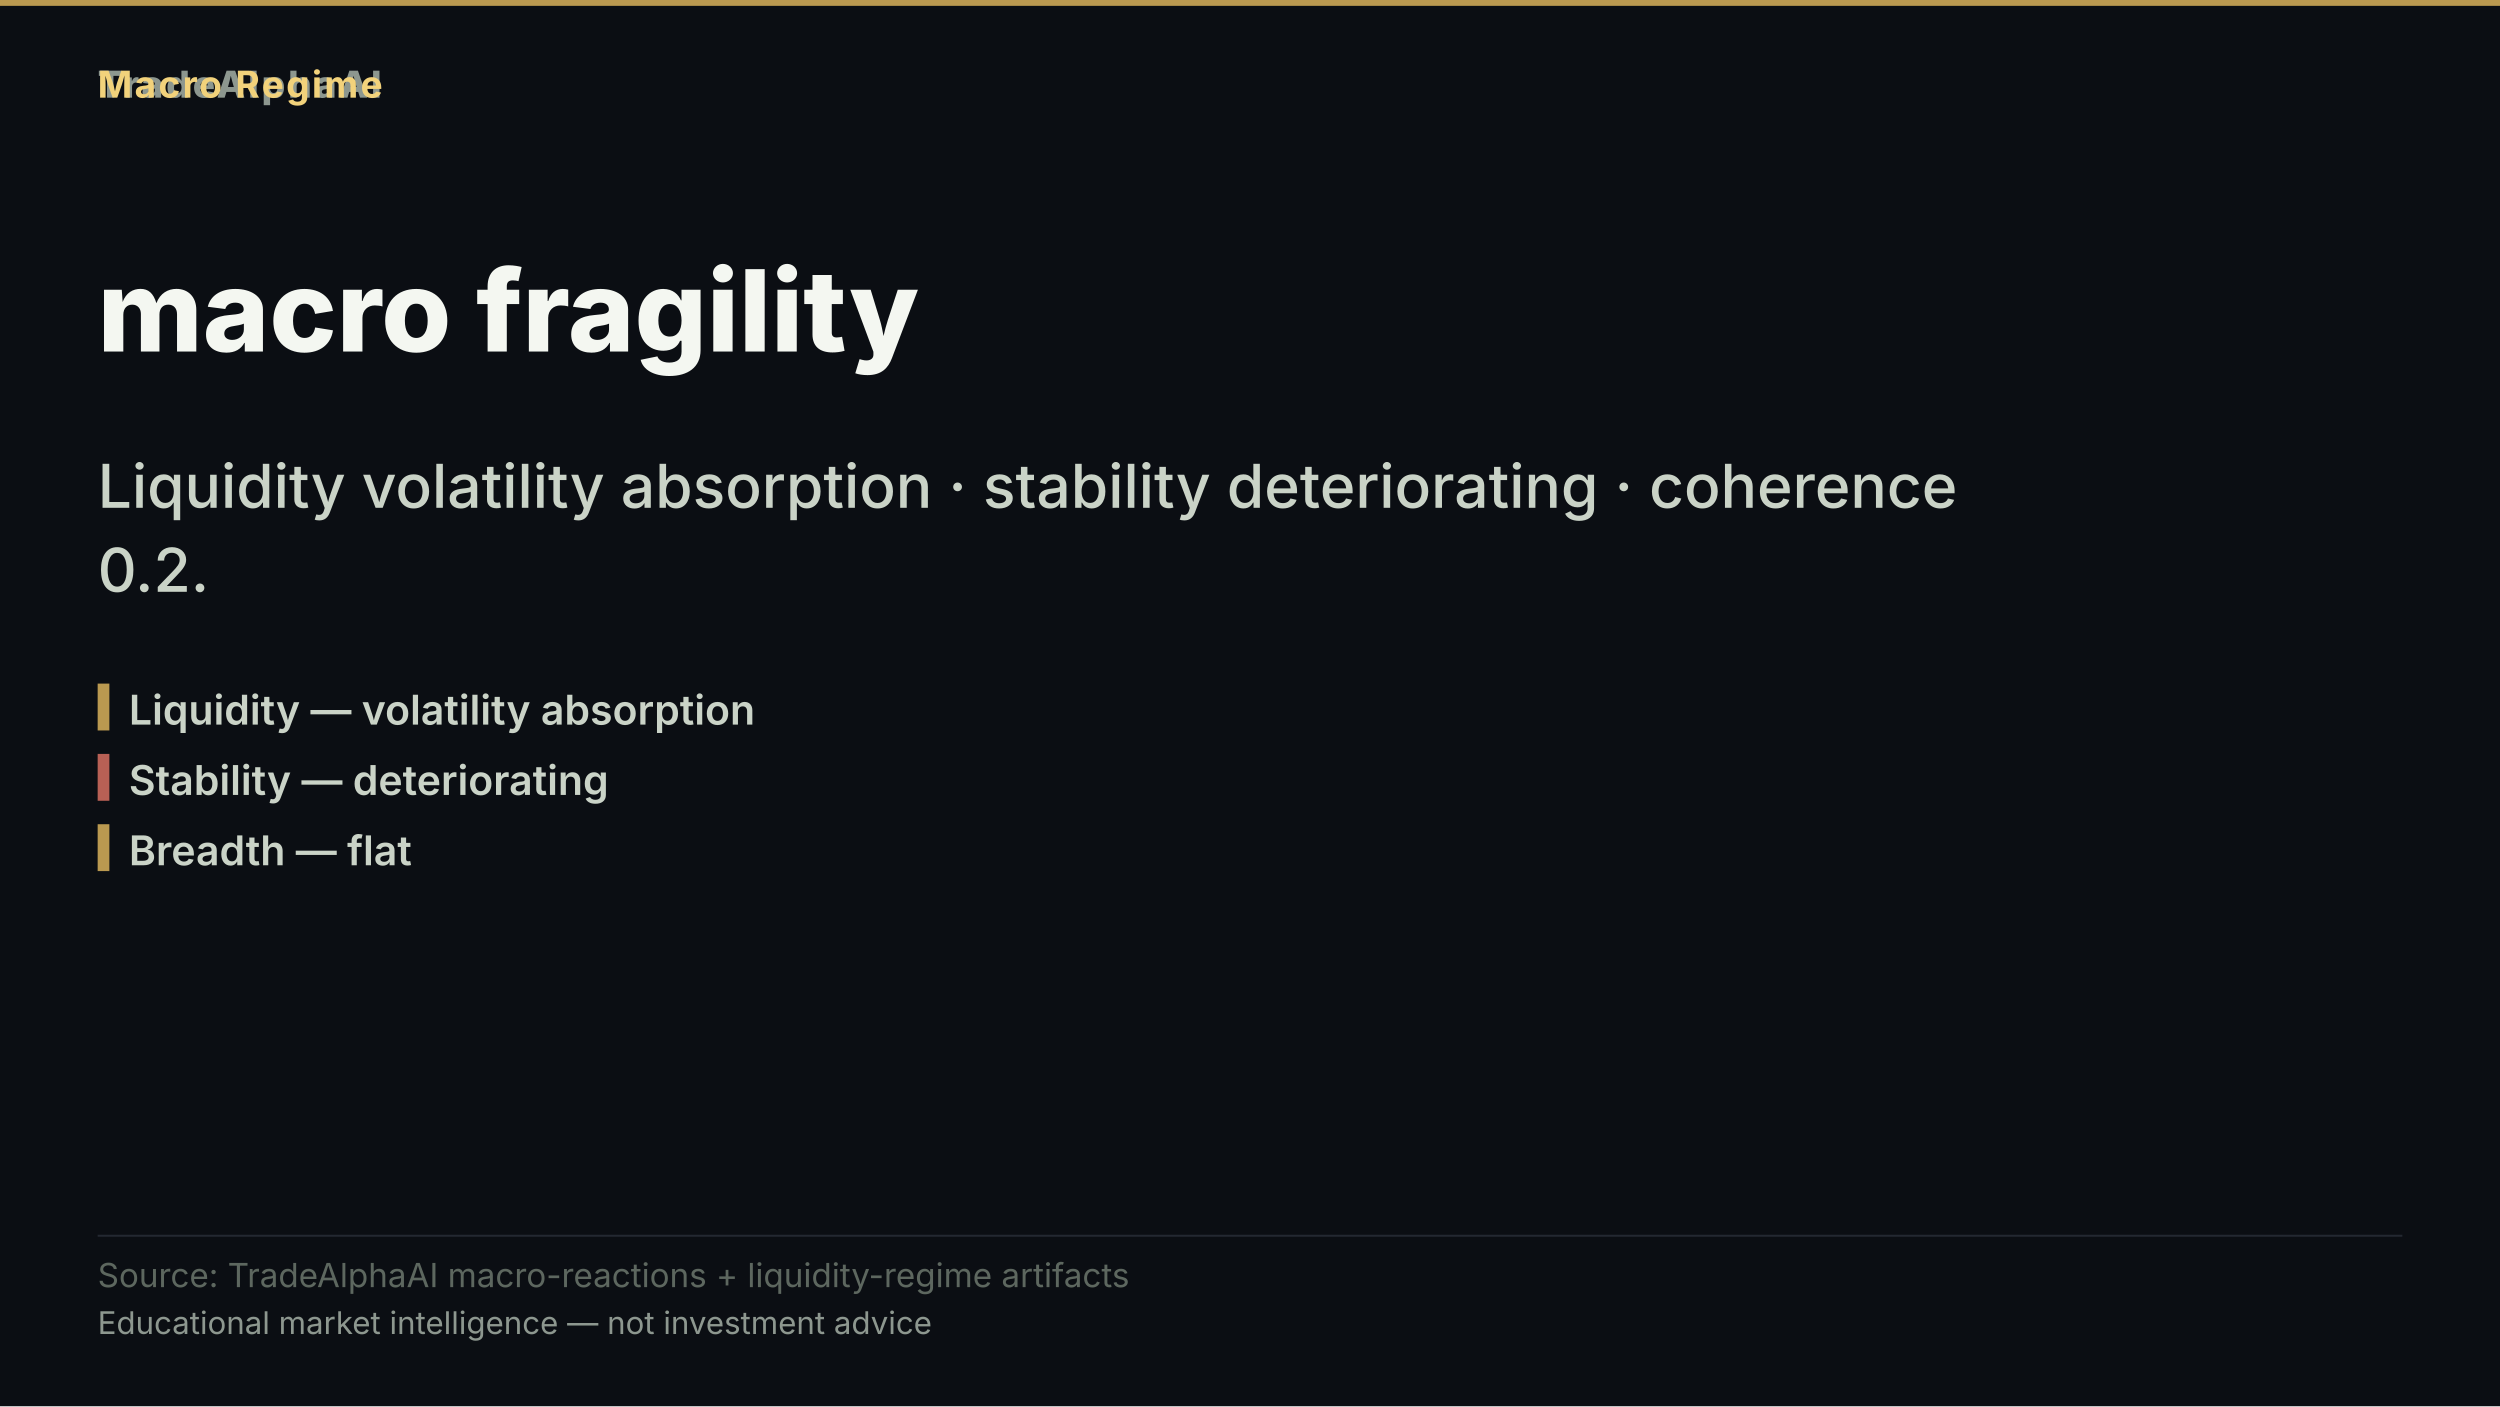
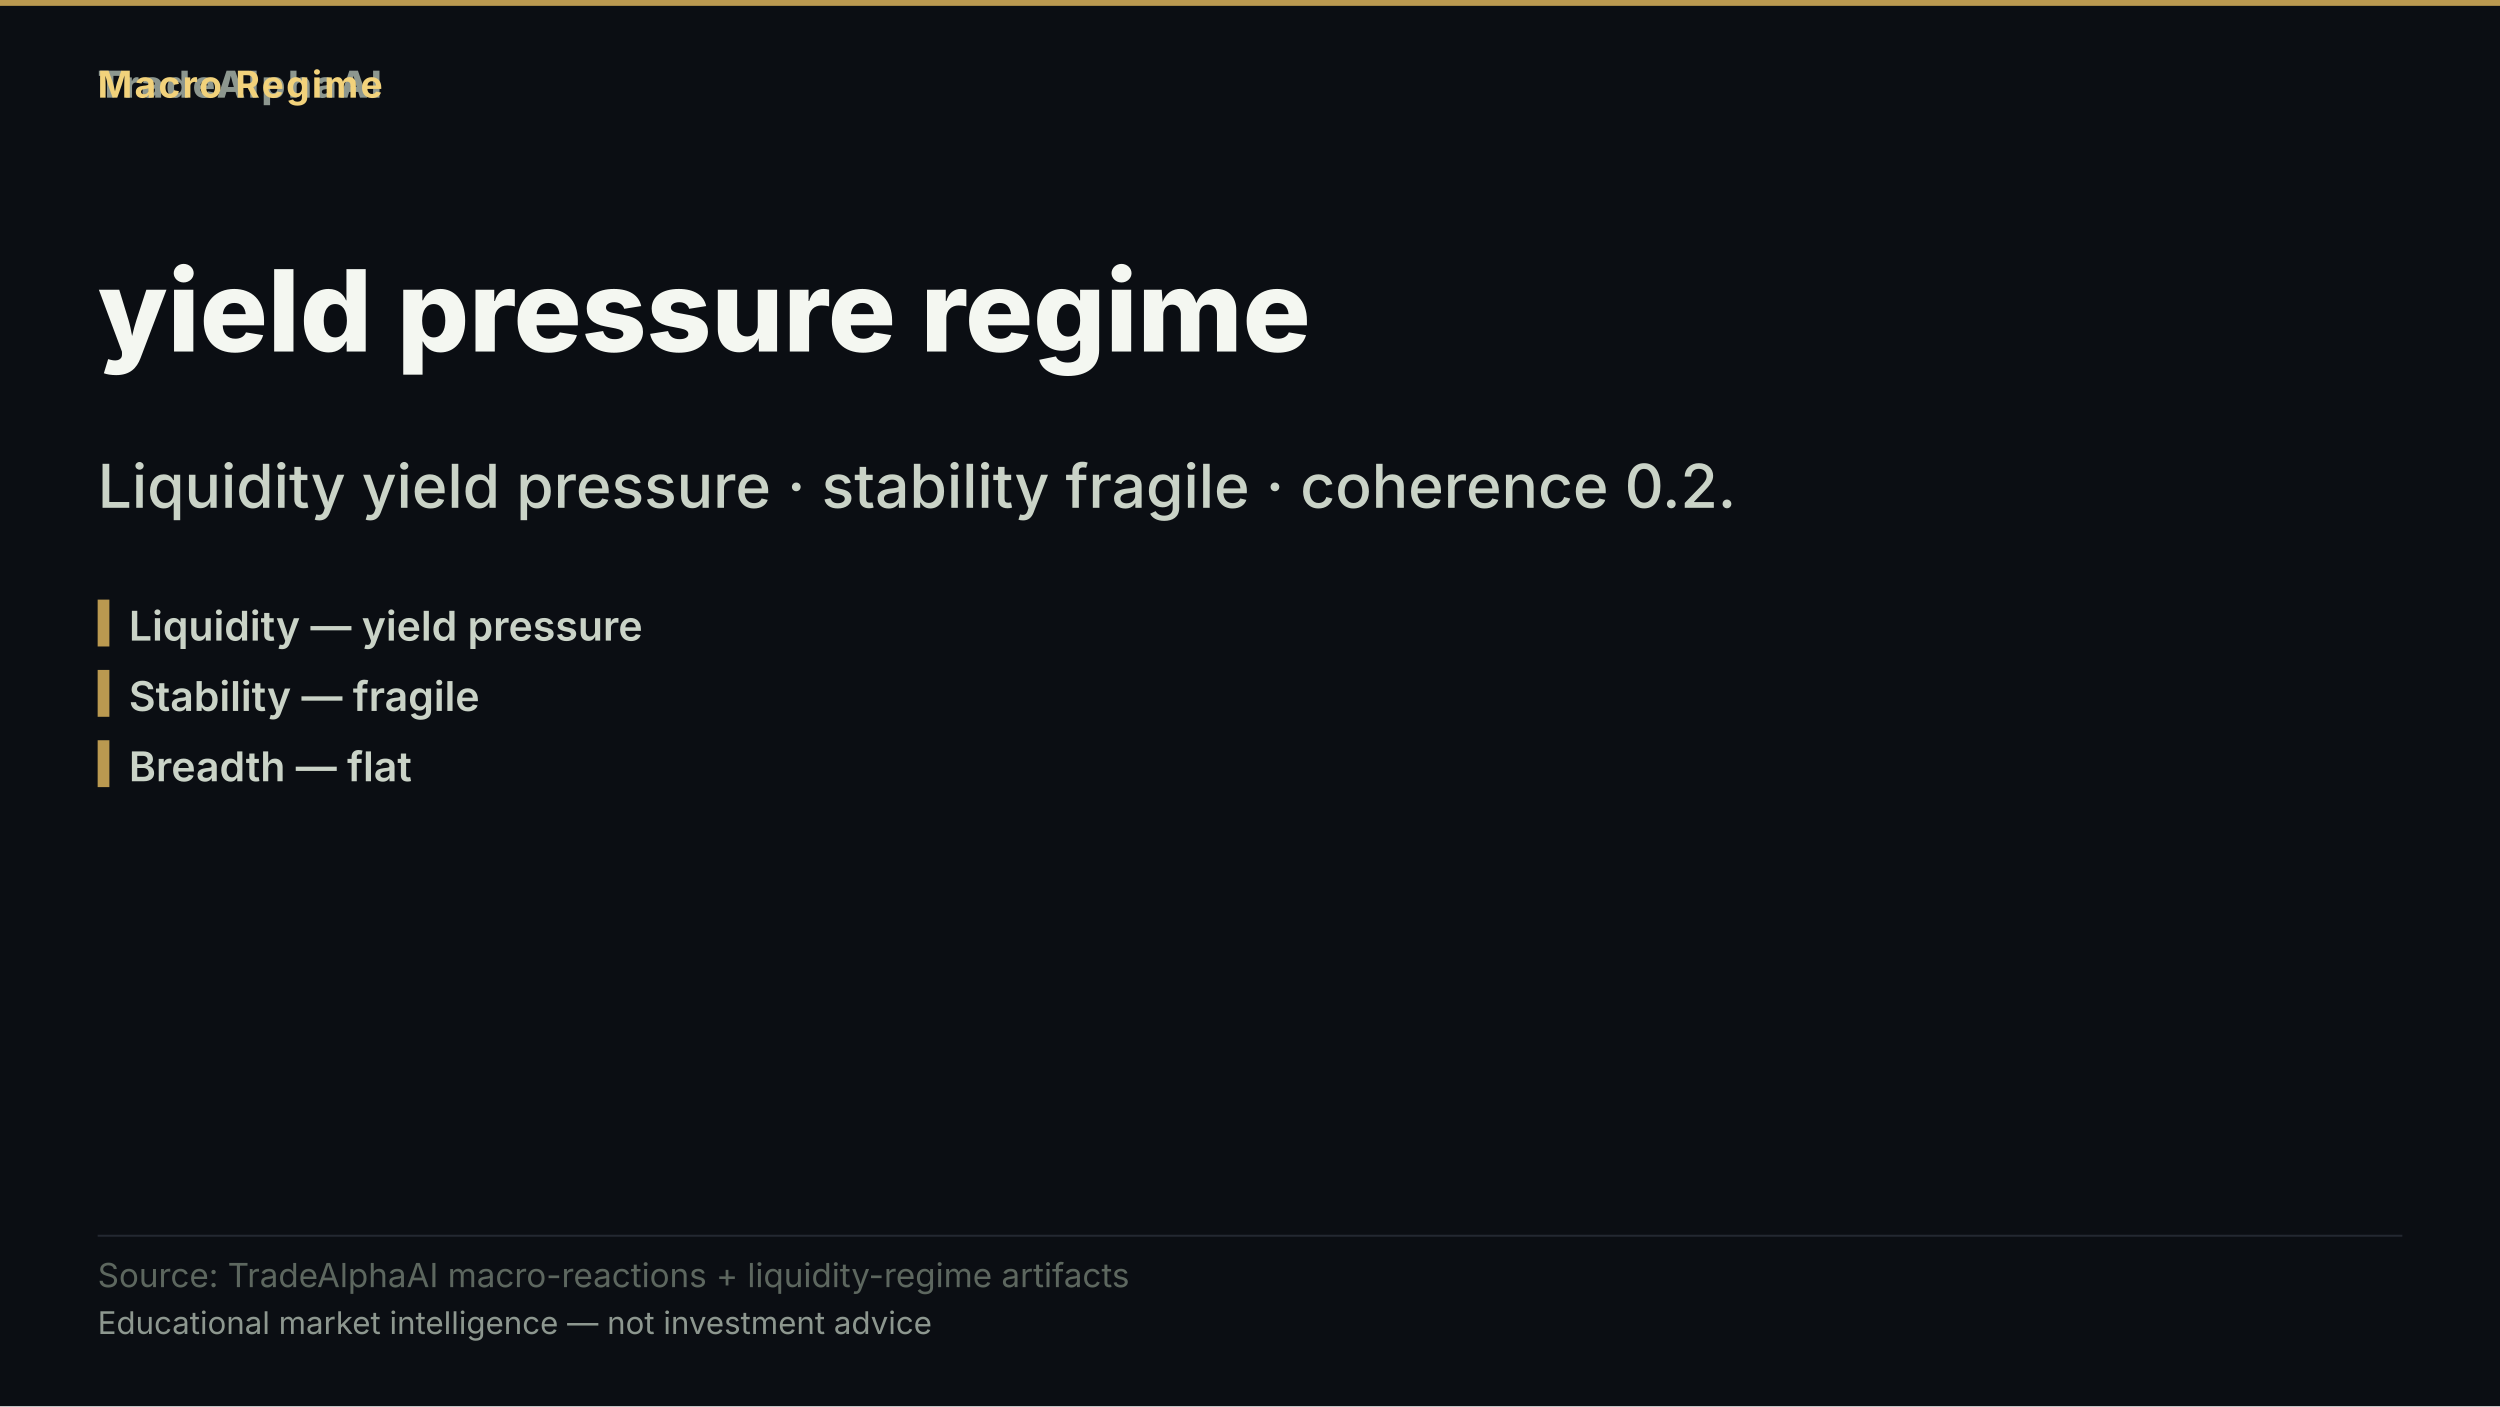
- <svg xmlns="http://www.w3.org/2000/svg" width="1280" height="720" viewBox="0 0 1280 720" role="img" aria-label="macro fragility">
+ <svg xmlns="http://www.w3.org/2000/svg" width="1280" height="720" viewBox="0 0 1280 720" role="img" aria-label="yield pressure regime">
  <rect width="1280" height="720" fill="#0b0e13" />
  <rect x="0" y="0" width="1280" height="3" fill="#d8b15a" opacity="0.85" />
  <text x="50" y="50" font-family="'Inter','Segoe UI','Helvetica Neue',Arial,sans-serif" font-size="19" font-weight="800" letter-spacing="1.5" fill="#8d978f" text-anchor="start">TradeAlphaAI</text>
  <text x="50" y="50" font-family="'Inter','Segoe UI','Helvetica Neue',Arial,sans-serif" font-size="19" font-weight="700" letter-spacing="1.2" fill="#f2d27b" text-anchor="start">Macro Regime</text>
-   <text x="50" y="180" font-family="'Inter','Segoe UI','Helvetica Neue',Arial,sans-serif" font-size="58" font-weight="800" fill="#f4f7f1" text-anchor="start">macro fragility</text>
-   <text x="50" y="260" font-family="'Inter','Segoe UI','Helvetica Neue',Arial,sans-serif" font-size="31" font-weight="500" fill="#cad3c7" text-anchor="start">Liquidity volatility absorption · stability deteriorating · coherence</text>
-   <text x="50" y="303" font-family="'Inter','Segoe UI','Helvetica Neue',Arial,sans-serif" font-size="31" font-weight="500" fill="#cad3c7" text-anchor="start">0.2.</text>
-   <rect x="50" y="350" width="6" height="24" fill="#d8b15a" opacity="0.85" />
-   <text x="66" y="371" font-family="'Inter','Segoe UI','Helvetica Neue',Arial,sans-serif" font-size="21" font-weight="600" fill="#cad3c7" text-anchor="start">Liquidity — volatility absorption</text>
-   <rect x="50" y="386" width="6" height="24" fill="#d66e60" opacity="0.85" />
-   <text x="66" y="407" font-family="'Inter','Segoe UI','Helvetica Neue',Arial,sans-serif" font-size="21" font-weight="600" fill="#cad3c7" text-anchor="start">Stability — deteriorating</text>
-   <rect x="50" y="422" width="6" height="24" fill="#d8b15a" opacity="0.85" />
-   <text x="66" y="443" font-family="'Inter','Segoe UI','Helvetica Neue',Arial,sans-serif" font-size="21" font-weight="600" fill="#cad3c7" text-anchor="start">Breadth — flat</text>
+   <text x="50" y="180" font-family="'Inter','Segoe UI','Helvetica Neue',Arial,sans-serif" font-size="58" font-weight="800" fill="#f4f7f1" text-anchor="start">yield pressure regime</text>
+   <text x="50" y="260" font-family="'Inter','Segoe UI','Helvetica Neue',Arial,sans-serif" font-size="31" font-weight="500" fill="#cad3c7" text-anchor="start">Liquidity yield pressure · stability fragile · coherence 0.2.</text>
+   <rect x="50" y="307" width="6" height="24" fill="#d8b15a" opacity="0.85" />
+   <text x="66" y="328" font-family="'Inter','Segoe UI','Helvetica Neue',Arial,sans-serif" font-size="21" font-weight="600" fill="#cad3c7" text-anchor="start">Liquidity — yield pressure</text>
+   <rect x="50" y="343" width="6" height="24" fill="#d8b15a" opacity="0.85" />
+   <text x="66" y="364" font-family="'Inter','Segoe UI','Helvetica Neue',Arial,sans-serif" font-size="21" font-weight="600" fill="#cad3c7" text-anchor="start">Stability — fragile</text>
+   <rect x="50" y="379" width="6" height="24" fill="#d8b15a" opacity="0.85" />
+   <text x="66" y="400" font-family="'Inter','Segoe UI','Helvetica Neue',Arial,sans-serif" font-size="21" font-weight="600" fill="#cad3c7" text-anchor="start">Breadth — flat</text>
  <rect x="50" y="632.2" width="1180" height="1" fill="rgba(148,163,184,0.18)" />
  <text x="50" y="659" font-family="'Inter','Segoe UI','Helvetica Neue',Arial,sans-serif" font-size="17" fill="#5d675f" text-anchor="start">Source: TradeAlphaAI macro-reactions + liquidity-regime artifacts</text>
  <text x="50" y="683" font-family="'Inter','Segoe UI','Helvetica Neue',Arial,sans-serif" font-size="16" fill="#8d978f" text-anchor="start">Educational market intelligence — not investment advice</text>
</svg>
